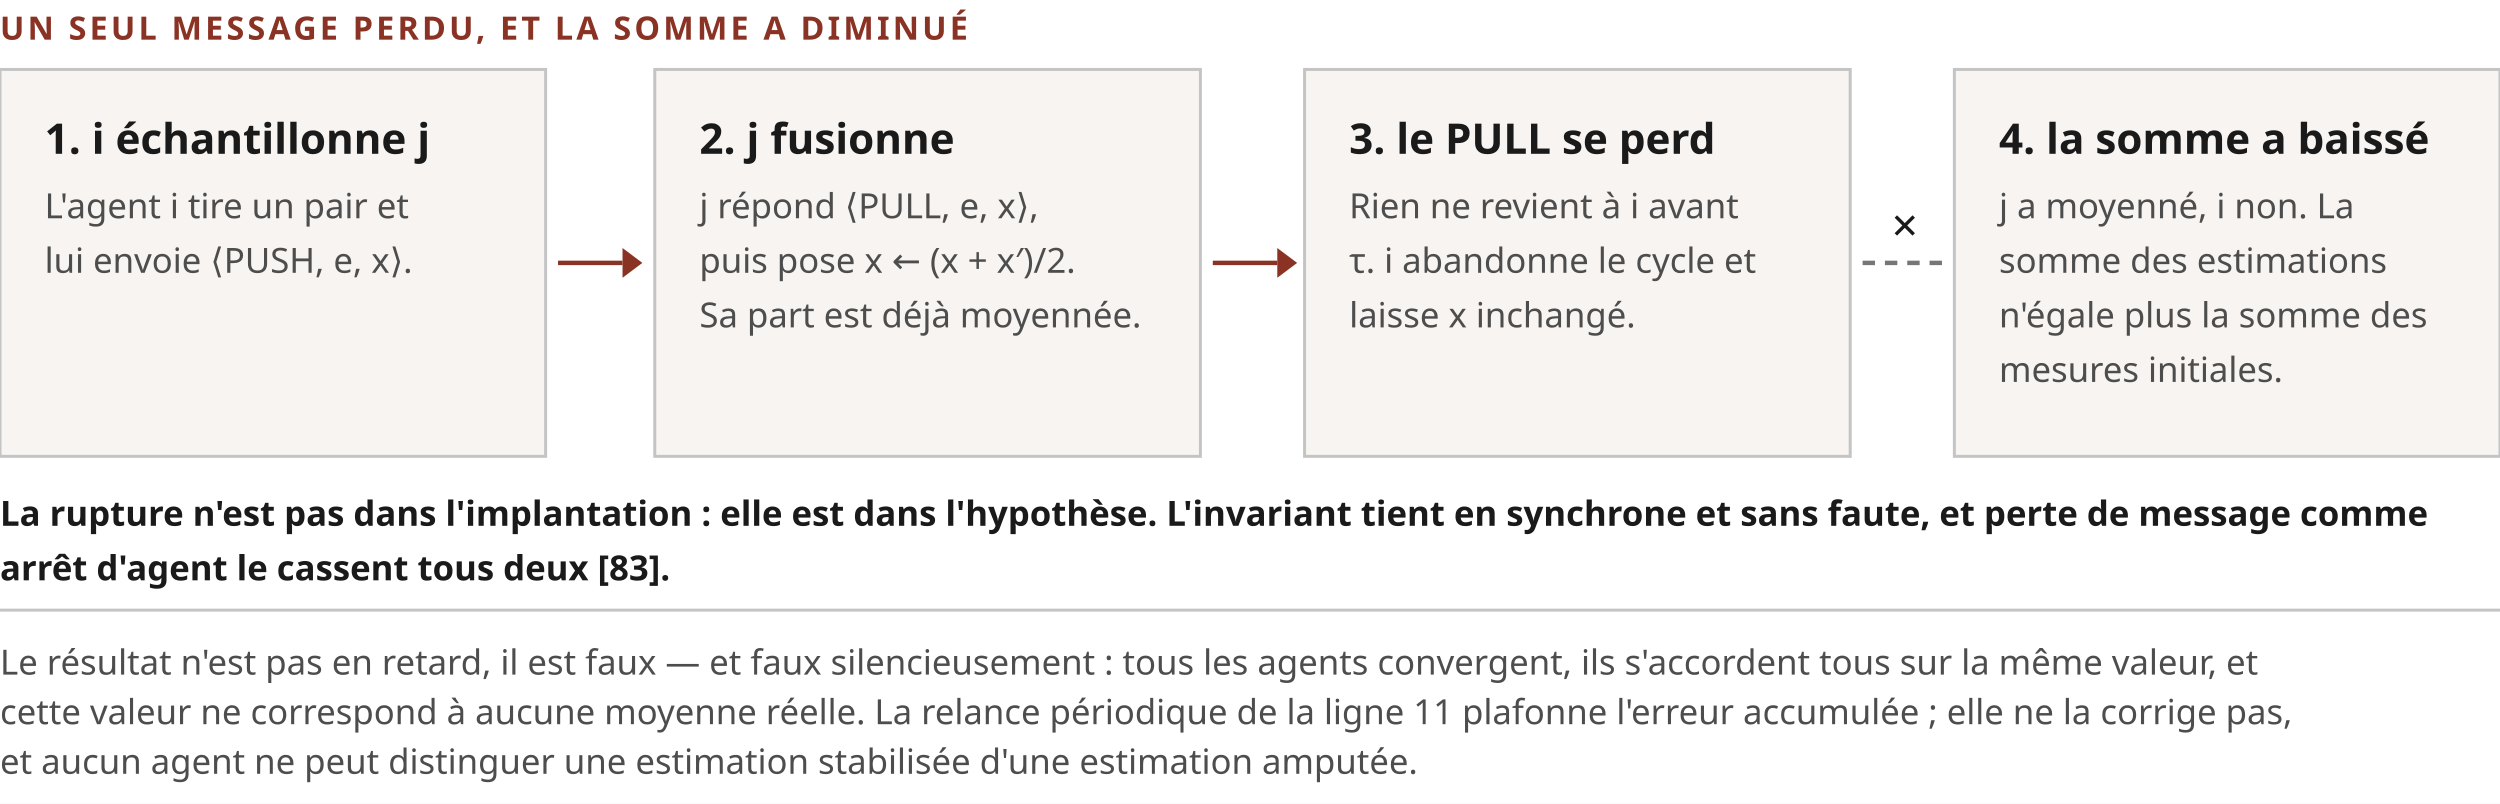
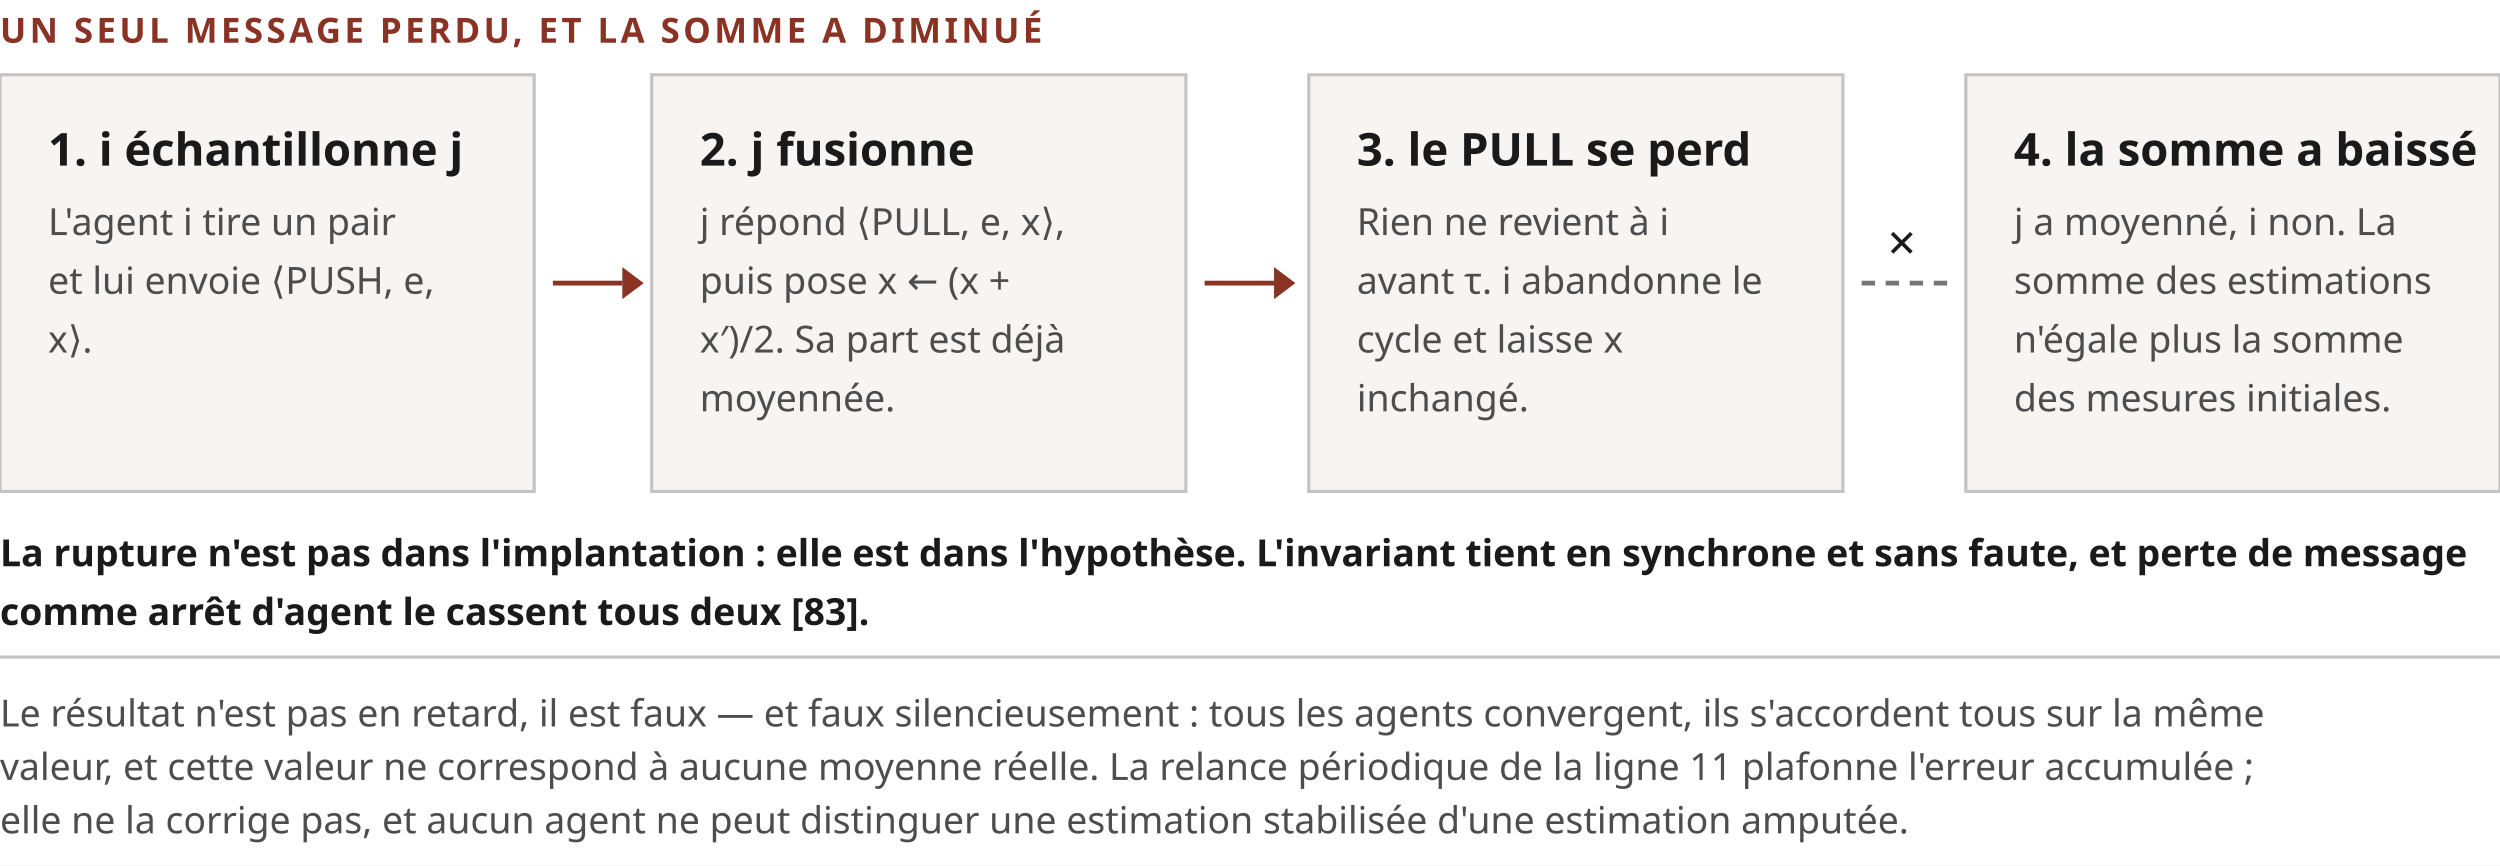
- <svg xmlns="http://www.w3.org/2000/svg" viewBox="0 0 504 162" width="504" height="162" role="img" aria-label="Chaine de quatre etapes d'un echange push-pull, avec la perte du message de retour.">
+ <svg xmlns="http://www.w3.org/2000/svg" viewBox="0 0 468 162" width="468" height="162" role="img" aria-label="Chaine de quatre etapes d'un echange push-pull, avec la perte du message de retour.">
  <defs>
    <style>
  .l      { font-family: Corbel, Candara, "Segoe UI", sans-serif; }
  .bande  { font-size: 8.5px; font-weight: 700; fill: #1A1A1A; }
  .rang   { font-size: 7px;   font-weight: 700; fill: #8A3324; }
  .titre  { font-size: 6.5px; font-weight: 700; fill: #8A3324; letter-spacing: .1em; }
  .titreg { font-size: 6.5px; font-weight: 700; fill: #767676; letter-spacing: .1em; }
  .ann    { font-size: 7px;   fill: #4D4D4D; }
  .annf   { font-size: 7px;   font-weight: 700; fill: #1A1A1A; }
  .renvoi { font-size: 6.2px; fill: #767676; }
  .chiffre{ font-size: 8px;   font-weight: 700; fill: #1A1A1A; }
  </style>
  </defs>
-   <rect x="0" y="0" width="504" height="162" fill="#FFFFFF" />
+   <rect x="0" y="0" width="468" height="162" fill="#FFFFFF" />
  <text class="l titre" x="0" y="8">UN SEUL MESSAGE PERDU, ET LA SOMME A DIMINUÉ</text>
-   <rect x="0" y="14" width="110" height="78" fill="#F7F4F1" stroke="#C4C4C4" stroke-width=".6" />
+   <rect x="0" y="14" width="100" height="78" fill="#F7F4F1" stroke="#C4C4C4" stroke-width=".6" />
  <text class="l bande" x="9" y="31">1. i échantillonne j</text>
-   <text class="l ann" x="9" y="44">L'agent i tire un pair et</text>
-   <text class="l ann" x="9" y="55">lui envoie ⟨PUSH, e, x⟩.</text>
-   <path d="M 112.5 53.0 H 125.5" fill="none" stroke="#8A3324" stroke-width=".9" />
-   <path d="M 129.5 53.0 l -4 -3 v 6 z" fill="#8A3324" />
-   <rect x="132" y="14" width="110" height="78" fill="#F7F4F1" stroke="#C4C4C4" stroke-width=".6" />
-   <text class="l bande" x="141" y="31">2. j fusionne</text>
-   <text class="l ann" x="141" y="44">j répond ⟨PULL, e, x⟩,</text>
-   <text class="l ann" x="141" y="55">puis pose x ← (x + x′)/2.</text>
-   <text class="l ann" x="141" y="66">Sa part est déjà moyennée.</text>
-   <path d="M 244.5 53.0 H 257.5" fill="none" stroke="#8A3324" stroke-width=".9" />
-   <path d="M 261.5 53.0 l -4 -3 v 6 z" fill="#8A3324" />
-   <rect x="263" y="14" width="110" height="78" fill="#F7F4F1" stroke="#C4C4C4" stroke-width=".6" />
-   <text class="l bande" x="272" y="31">3. le PULL se perd</text>
-   <text class="l ann" x="272" y="44">Rien ne revient à i avant</text>
-   <text class="l ann" x="272" y="55">τ. i abandonne le cycle et</text>
-   <text class="l ann" x="272" y="66">laisse x inchangé.</text>
-   <path d="M 375.5 53.0 H 391.5" fill="none" stroke="#767676" stroke-width=".9" stroke-dasharray="2.5 2" />
-   <text class="l annf" x="384" y="48" text-anchor="middle">✕</text>
-   <rect x="394" y="14" width="110" height="78" fill="#F7F4F1" stroke="#C4C4C4" stroke-width=".6" />
-   <text class="l bande" x="403" y="31">4. la somme a baissé</text>
-   <text class="l ann" x="403" y="44">j a moyenné, i non. La</text>
-   <text class="l ann" x="403" y="55">somme des estimations</text>
-   <text class="l ann" x="403" y="66">n'égale plus la somme des</text>
-   <text class="l ann" x="403" y="77">mesures initiales.</text>
-   <text class="l annf" x="0" y="106">La rupture n'est pas dans l'implantation : elle est dans l'hypothèse. L'invariant tient en synchrone et sans faute, et perte de message comme</text>
-   <text class="l annf" x="0" y="117">arrêt d'agent le cassent tous deux [83].</text>
-   <path d="M 0 123 H 504" fill="none" stroke="#C4C4C4" stroke-width=".6" />
-   <text class="l ann" x="0" y="136">Le résultat n'est pas en retard, il est faux — et faux silencieusement : tous les agents convergent, ils s'accordent tous sur la même valeur, et</text>
-   <text class="l ann" x="0" y="146">cette valeur ne correspond à aucune moyenne réelle. La relance périodique de la ligne 11 plafonne l'erreur accumulée ; elle ne la corrige pas,</text>
-   <text class="l ann" x="0" y="156">et aucun agent ne peut distinguer une estimation stabilisée d'une estimation amputée.</text>
+   <text class="l ann" x="9" y="44">L'agent i tire un pair</text>
+   <text class="l ann" x="9" y="55">et lui envoie ⟨PUSH, e,</text>
+   <text class="l ann" x="9" y="66">x⟩.</text>
+   <path d="M 103.5 53.0 H 116.5" fill="none" stroke="#8A3324" stroke-width=".9" />
+   <path d="M 120.5 53.0 l -4 -3 v 6 z" fill="#8A3324" />
+   <rect x="122" y="14" width="100" height="78" fill="#F7F4F1" stroke="#C4C4C4" stroke-width=".6" />
+   <text class="l bande" x="131" y="31">2. j fusionne</text>
+   <text class="l ann" x="131" y="44">j répond ⟨PULL, e, x⟩,</text>
+   <text class="l ann" x="131" y="55">puis pose x ← (x +</text>
+   <text class="l ann" x="131" y="66">x′)/2. Sa part est déjà</text>
+   <text class="l ann" x="131" y="77">moyennée.</text>
+   <path d="M 225.5 53.0 H 238.5" fill="none" stroke="#8A3324" stroke-width=".9" />
+   <path d="M 242.5 53.0 l -4 -3 v 6 z" fill="#8A3324" />
+   <rect x="245" y="14" width="100" height="78" fill="#F7F4F1" stroke="#C4C4C4" stroke-width=".6" />
+   <text class="l bande" x="254" y="31">3. le PULL se perd</text>
+   <text class="l ann" x="254" y="44">Rien ne revient à i</text>
+   <text class="l ann" x="254" y="55">avant τ. i abandonne le</text>
+   <text class="l ann" x="254" y="66">cycle et laisse x</text>
+   <text class="l ann" x="254" y="77">inchangé.</text>
+   <path d="M 348.5 53.0 H 364.5" fill="none" stroke="#767676" stroke-width=".9" stroke-dasharray="2.5 2" />
+   <text class="l annf" x="356" y="48" text-anchor="middle">✕</text>
+   <rect x="368" y="14" width="100" height="78" fill="#F7F4F1" stroke="#C4C4C4" stroke-width=".6" />
+   <text class="l bande" x="377" y="31">4. la somme a baissé</text>
+   <text class="l ann" x="377" y="44">j a moyenné, i non. La</text>
+   <text class="l ann" x="377" y="55">somme des estimations</text>
+   <text class="l ann" x="377" y="66">n'égale plus la somme</text>
+   <text class="l ann" x="377" y="77">des mesures initiales.</text>
+   <text class="l annf" x="0" y="106">La rupture n'est pas dans l'implantation : elle est dans l'hypothèse. L'invariant tient en synchrone et sans faute, et perte de message</text>
+   <text class="l annf" x="0" y="117">comme arrêt d'agent le cassent tous deux [83].</text>
+   <path d="M 0 123 H 468" fill="none" stroke="#C4C4C4" stroke-width=".6" />
+   <text class="l ann" x="0" y="136">Le résultat n'est pas en retard, il est faux — et faux silencieusement : tous les agents convergent, ils s'accordent tous sur la même</text>
+   <text class="l ann" x="0" y="146">valeur, et cette valeur ne correspond à aucune moyenne réelle. La relance périodique de la ligne 11 plafonne l'erreur accumulée ;</text>
+   <text class="l ann" x="0" y="156">elle ne la corrige pas, et aucun agent ne peut distinguer une estimation stabilisée d'une estimation amputée.</text>
</svg>
